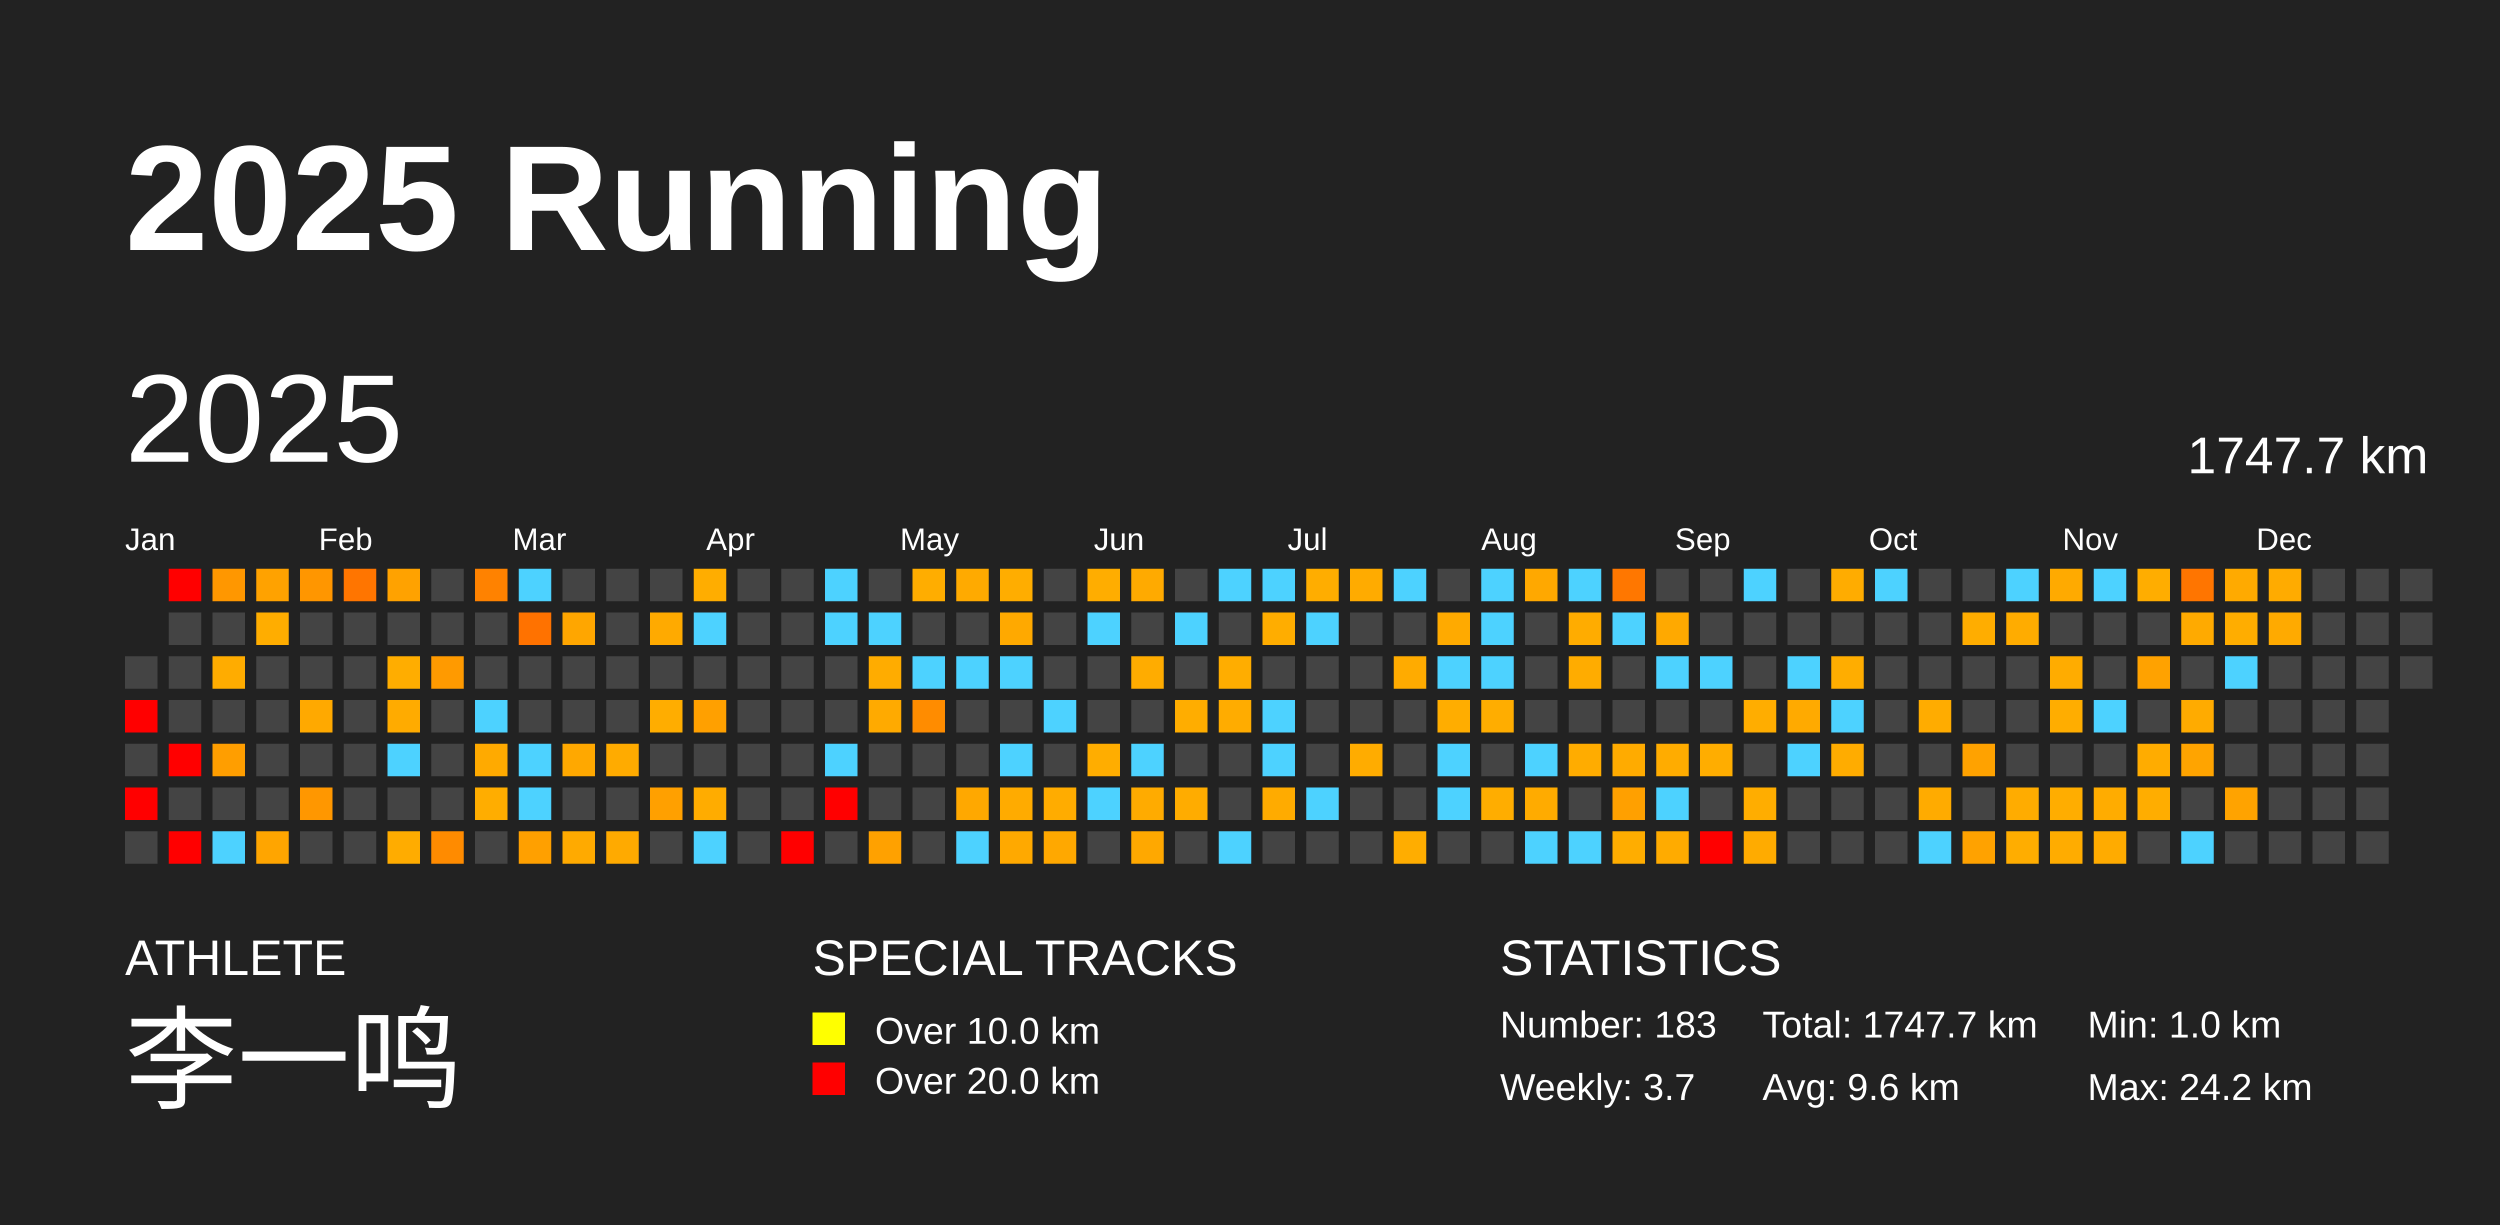
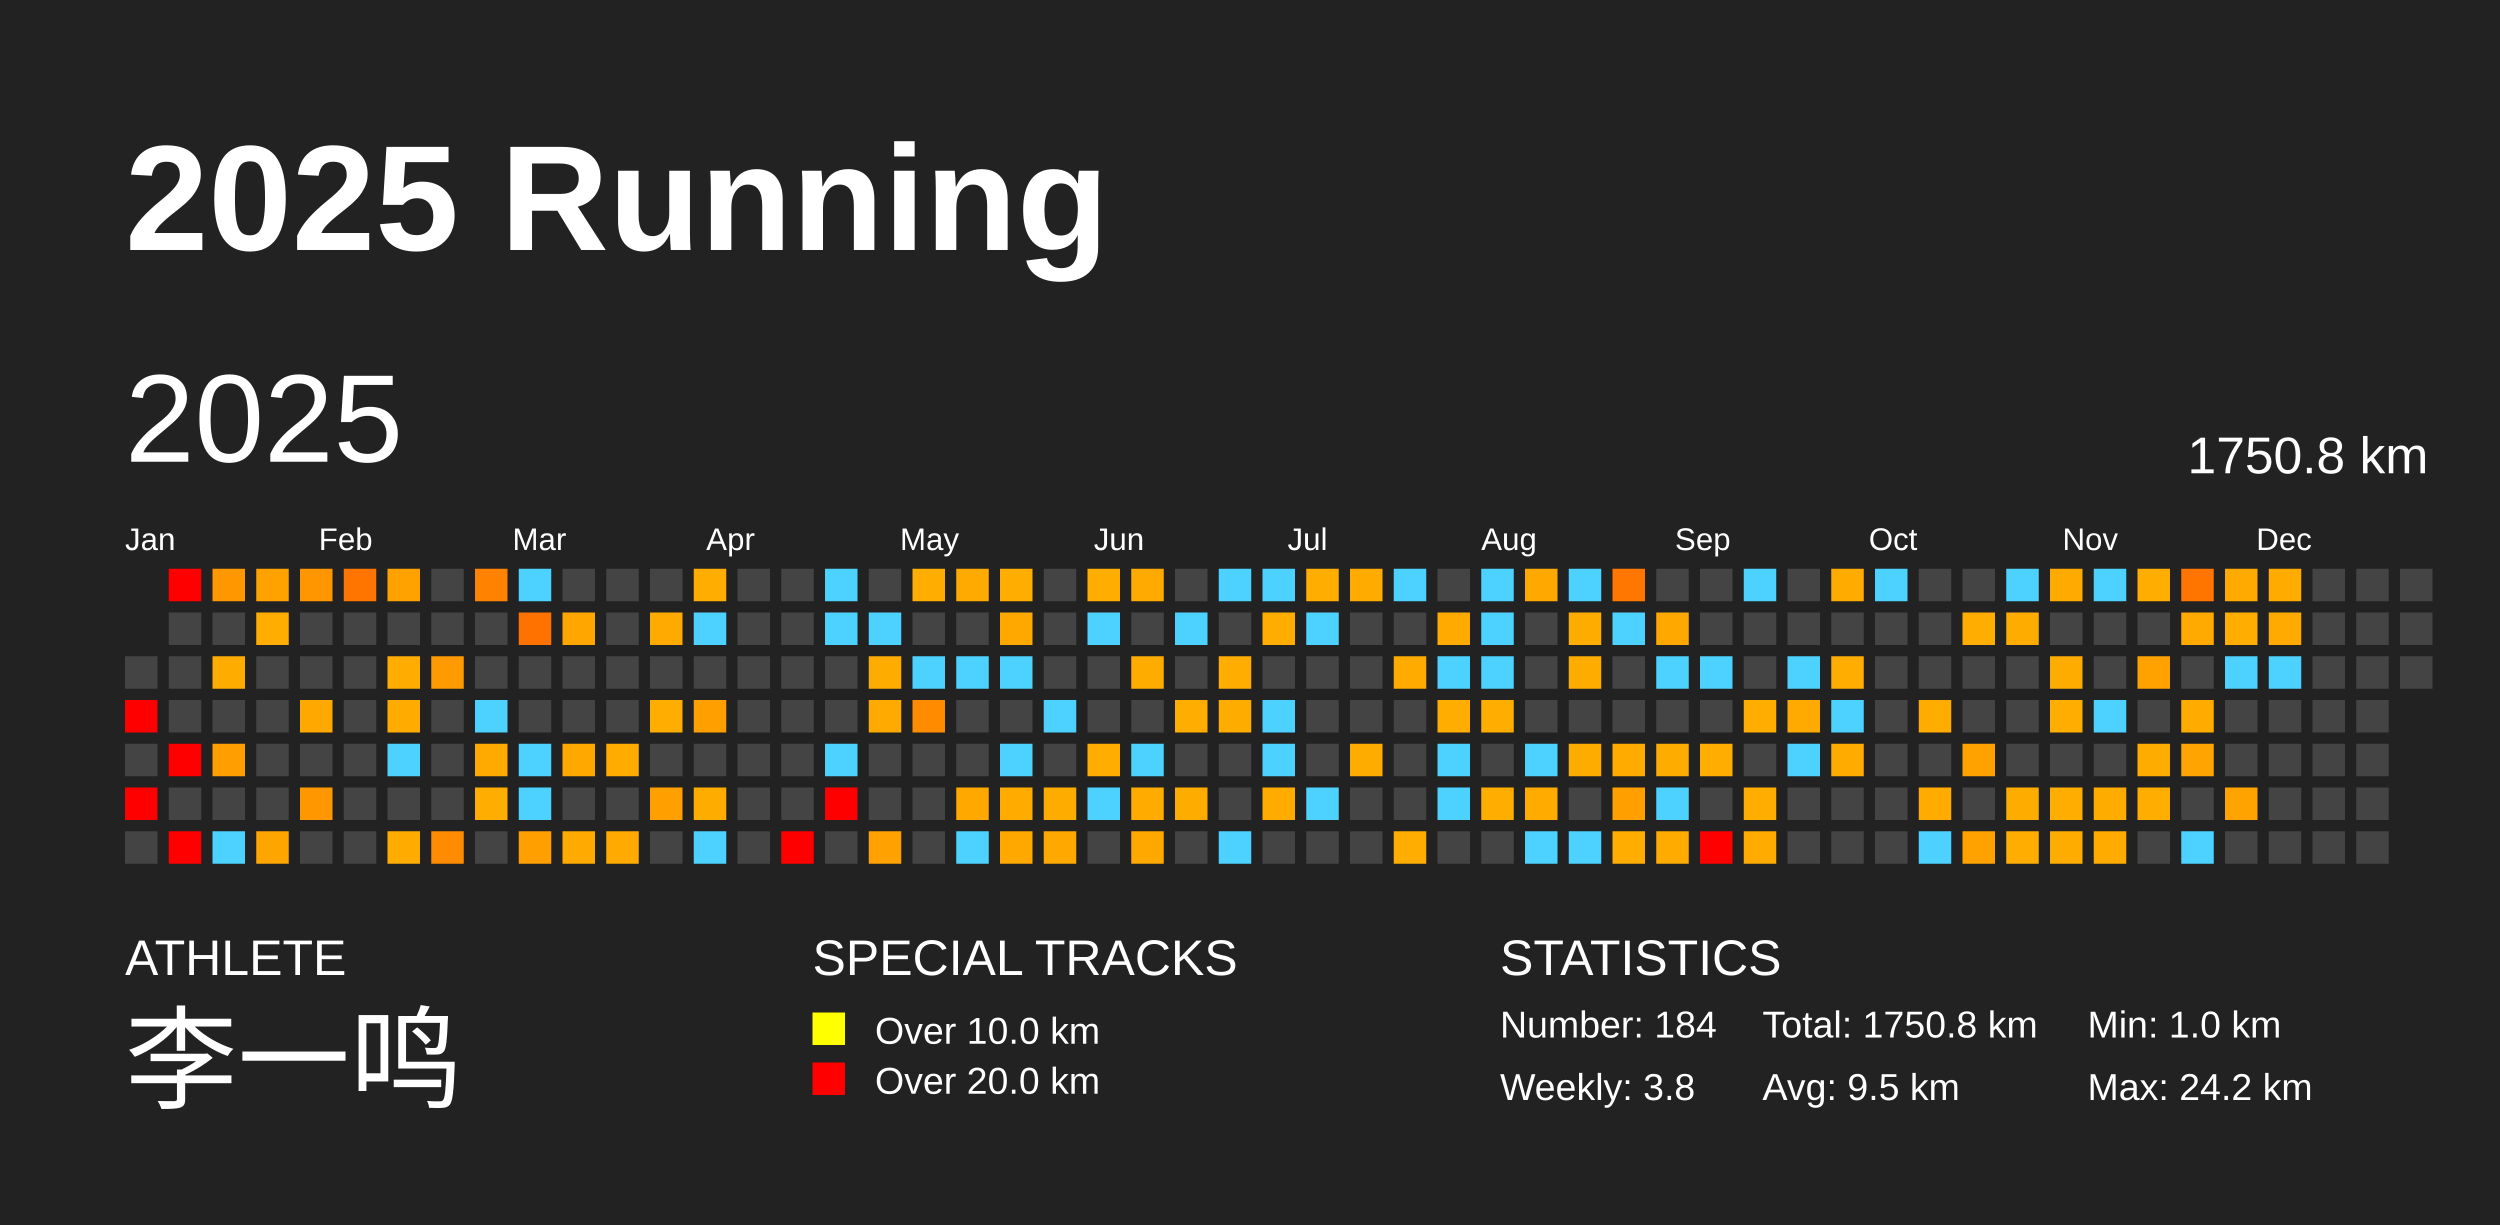
<svg xmlns="http://www.w3.org/2000/svg" baseProfile="full" height="98mm" version="1.1" viewBox="0,0,200,98" width="200mm">
  <defs />
  <rect fill="#222222" height="98" width="200" x="0" y="0" />
  <text fill="#FFFFFF" style="font-size:12px; font-family:Arial; font-weight:bold;" x="10" y="20">2025 Running</text>
  <text fill="#FFFFFF" style="font-size:4px; font-family:Arial" x="10" y="78">ATHLETE</text>
  <text fill="#FFFFFF" style="font-size:9px; font-family:Arial" x="10" y="88">李一鸣</text>
  <text fill="#FFFFFF" style="font-size:4px; font-family:Arial" x="65" y="78">SPECIAL TRACKS</text>
  <rect fill="yellow" height="2.6" width="2.6" x="65" y="81" />
  <text fill="#FFFFFF" style="font-size:3px; font-family:Arial" x="70" y="83.5">Over 10.0 km</text>
  <rect fill="red" height="2.6" width="2.6" x="65" y="85" />
  <text fill="#FFFFFF" style="font-size:3px; font-family:Arial" x="70" y="87.5">Over 20.0 km</text>
  <text fill="#FFFFFF" style="font-size:4px; font-family:Arial" x="120" y="78">STATISTICS</text>
-   <text fill="#FFFFFF" style="font-size:3px; font-family:Arial" x="120" y="83">Number: 183</text>
-   <text fill="#FFFFFF" style="font-size:3px; font-family:Arial" x="120" y="88">Weekly: 3.7</text>
-   <text fill="#FFFFFF" style="font-size:3px; font-family:Arial" x="141" y="83">Total: 1747.7 km</text>
-   <text fill="#FFFFFF" style="font-size:3px; font-family:Arial" x="141" y="88">Avg: 9.6 km</text>
+   <text fill="#FFFFFF" style="font-size:3px; font-family:Arial" x="120" y="83">Number: 184</text>
+   <text fill="#FFFFFF" style="font-size:3px; font-family:Arial" x="120" y="88">Weekly: 3.8</text>
+   <text fill="#FFFFFF" style="font-size:3px; font-family:Arial" x="141" y="83">Total: 1750.8 km</text>
+   <text fill="#FFFFFF" style="font-size:3px; font-family:Arial" x="141" y="88">Avg: 9.5 km</text>
  <text fill="#FFFFFF" style="font-size:3px; font-family:Arial" x="167" y="83">Min: 1.0 km</text>
  <text fill="#FFFFFF" style="font-size:3px; font-family:Arial" x="167" y="88">Max: 24.2 km</text>
  <text dominant-baseline="hanging" fill="#FFFFFF" style="font-size:10.0px; font-family:Arial;" x="10" y="30">2025</text>
-   <text dominant-baseline="hanging" fill="#FFFFFF" style="font-size:4.125px; font-family:Arial;" x="175" y="35">1747.7 km</text>
+   <text dominant-baseline="hanging" fill="#FFFFFF" style="font-size:4.125px; font-family:Arial;" x="175" y="35">1750.8 km</text>
  <text fill="#FFFFFF" style="font-size:2.5px; font-family:Arial" x="10.0" y="44">Jan</text>
  <text fill="#FFFFFF" style="font-size:2.5px; font-family:Arial" x="25.5" y="44">Feb</text>
  <text fill="#FFFFFF" style="font-size:2.5px; font-family:Arial" x="41.0" y="44">Mar</text>
  <text fill="#FFFFFF" style="font-size:2.5px; font-family:Arial" x="56.5" y="44">Apr</text>
  <text fill="#FFFFFF" style="font-size:2.5px; font-family:Arial" x="72.0" y="44">May</text>
  <text fill="#FFFFFF" style="font-size:2.5px; font-family:Arial" x="87.5" y="44">Jun</text>
  <text fill="#FFFFFF" style="font-size:2.5px; font-family:Arial" x="103.0" y="44">Jul</text>
  <text fill="#FFFFFF" style="font-size:2.5px; font-family:Arial" x="118.5" y="44">Aug</text>
  <text fill="#FFFFFF" style="font-size:2.5px; font-family:Arial" x="134.0" y="44">Sep</text>
  <text fill="#FFFFFF" style="font-size:2.5px; font-family:Arial" x="149.5" y="44">Oct</text>
  <text fill="#FFFFFF" style="font-size:2.5px; font-family:Arial" x="165.0" y="44">Nov</text>
  <text fill="#FFFFFF" style="font-size:2.5px; font-family:Arial" x="180.5" y="44">Dec</text>
  <rect fill="#444444" height="2.6" width="2.6" x="10.0" y="52.5" />
  <rect fill="red" height="2.6" width="2.6" x="10.0" y="56.0" />
  <rect fill="#444444" height="2.6" width="2.6" x="10.0" y="59.5" />
  <rect fill="red" height="2.6" width="2.6" x="10.0" y="63.0" />
  <rect fill="#444444" height="2.6" width="2.6" x="10.0" y="66.5" />
  <rect fill="red" height="2.6" width="2.6" x="13.5" y="45.5" />
  <rect fill="#444444" height="2.6" width="2.6" x="13.5" y="49.0" />
  <rect fill="#444444" height="2.6" width="2.6" x="13.5" y="52.5" />
  <rect fill="#444444" height="2.6" width="2.6" x="13.5" y="56.0" />
  <rect fill="red" height="2.6" width="2.6" x="13.5" y="59.5" />
  <rect fill="#444444" height="2.6" width="2.6" x="13.5" y="63.0" />
  <rect fill="red" height="2.6" width="2.6" x="13.5" y="66.5" />
  <rect fill="#ff9700" height="2.6" width="2.6" x="17.0" y="45.5" />
  <rect fill="#444444" height="2.6" width="2.6" x="17.0" y="49.0" />
  <rect fill="#ffac00" height="2.6" width="2.6" x="17.0" y="52.5" />
  <rect fill="#444444" height="2.6" width="2.6" x="17.0" y="56.0" />
  <rect fill="#ff9e00" height="2.6" width="2.6" x="17.0" y="59.5" />
  <rect fill="#444444" height="2.6" width="2.6" x="17.0" y="63.0" />
  <rect fill="#4dd2ff" height="2.6" width="2.6" x="17.0" y="66.5" />
  <rect fill="#ffa200" height="2.6" width="2.6" x="20.5" y="45.5" />
  <rect fill="#ffad00" height="2.6" width="2.6" x="20.5" y="49.0" />
  <rect fill="#444444" height="2.6" width="2.6" x="20.5" y="52.5" />
  <rect fill="#444444" height="2.6" width="2.6" x="20.5" y="56.0" />
  <rect fill="#444444" height="2.6" width="2.6" x="20.5" y="59.5" />
  <rect fill="#444444" height="2.6" width="2.6" x="20.5" y="63.0" />
  <rect fill="#ffa500" height="2.6" width="2.6" x="20.5" y="66.5" />
  <rect fill="#ff9600" height="2.6" width="2.6" x="24.0" y="45.5" />
  <rect fill="#444444" height="2.6" width="2.6" x="24.0" y="49.0" />
  <rect fill="#444444" height="2.6" width="2.6" x="24.0" y="52.5" />
  <rect fill="#ffa900" height="2.6" width="2.6" x="24.0" y="56.0" />
  <rect fill="#444444" height="2.6" width="2.6" x="24.0" y="59.5" />
  <rect fill="#ff9700" height="2.6" width="2.6" x="24.0" y="63.0" />
  <rect fill="#444444" height="2.6" width="2.6" x="24.0" y="66.5" />
  <rect fill="#ff7500" height="2.6" width="2.6" x="27.5" y="45.5" />
  <rect fill="#444444" height="2.6" width="2.6" x="27.5" y="49.0" />
  <rect fill="#444444" height="2.6" width="2.6" x="27.5" y="52.5" />
  <rect fill="#444444" height="2.6" width="2.6" x="27.5" y="56.0" />
  <rect fill="#444444" height="2.6" width="2.6" x="27.5" y="59.5" />
  <rect fill="#444444" height="2.6" width="2.6" x="27.5" y="63.0" />
  <rect fill="#444444" height="2.6" width="2.6" x="27.5" y="66.5" />
  <rect fill="#ffa200" height="2.6" width="2.6" x="31.0" y="45.5" />
  <rect fill="#444444" height="2.6" width="2.6" x="31.0" y="49.0" />
  <rect fill="#ffad00" height="2.6" width="2.6" x="31.0" y="52.5" />
  <rect fill="#ffab00" height="2.6" width="2.6" x="31.0" y="56.0" />
  <rect fill="#4dd2ff" height="2.6" width="2.6" x="31.0" y="59.5" />
  <rect fill="#444444" height="2.6" width="2.6" x="31.0" y="63.0" />
  <rect fill="#ffac00" height="2.6" width="2.6" x="31.0" y="66.5" />
  <rect fill="#444444" height="2.6" width="2.6" x="34.5" y="45.5" />
  <rect fill="#444444" height="2.6" width="2.6" x="34.5" y="49.0" />
  <rect fill="#ff9a00" height="2.6" width="2.6" x="34.5" y="52.5" />
  <rect fill="#444444" height="2.6" width="2.6" x="34.5" y="56.0" />
  <rect fill="#444444" height="2.6" width="2.6" x="34.5" y="59.5" />
  <rect fill="#444444" height="2.6" width="2.6" x="34.5" y="63.0" />
  <rect fill="#ff8b00" height="2.6" width="2.6" x="34.5" y="66.5" />
  <rect fill="#ff8200" height="2.6" width="2.6" x="38.0" y="45.5" />
  <rect fill="#444444" height="2.6" width="2.6" x="38.0" y="49.0" />
  <rect fill="#444444" height="2.6" width="2.6" x="38.0" y="52.5" />
  <rect fill="#4dd2ff" height="2.6" width="2.6" x="38.0" y="56.0" />
  <rect fill="#ffaa00" height="2.6" width="2.6" x="38.0" y="59.5" />
  <rect fill="#ffad00" height="2.6" width="2.6" x="38.0" y="63.0" />
  <rect fill="#444444" height="2.6" width="2.6" x="38.0" y="66.5" />
  <rect fill="#4dd2ff" height="2.6" width="2.6" x="41.5" y="45.5" />
  <rect fill="#ff7200" height="2.6" width="2.6" x="41.5" y="49.0" />
  <rect fill="#444444" height="2.6" width="2.6" x="41.5" y="52.5" />
  <rect fill="#444444" height="2.6" width="2.6" x="41.5" y="56.0" />
  <rect fill="#4dd2ff" height="2.6" width="2.6" x="41.5" y="59.5" />
  <rect fill="#4dd2ff" height="2.6" width="2.6" x="41.5" y="63.0" />
  <rect fill="#ffa000" height="2.6" width="2.6" x="41.5" y="66.5" />
  <rect fill="#444444" height="2.6" width="2.6" x="45.0" y="45.5" />
  <rect fill="#ffa600" height="2.6" width="2.6" x="45.0" y="49.0" />
  <rect fill="#444444" height="2.6" width="2.6" x="45.0" y="52.5" />
  <rect fill="#444444" height="2.6" width="2.6" x="45.0" y="56.0" />
  <rect fill="#ffa800" height="2.6" width="2.6" x="45.0" y="59.5" />
  <rect fill="#444444" height="2.6" width="2.6" x="45.0" y="63.0" />
  <rect fill="#ffaa00" height="2.6" width="2.6" x="45.0" y="66.5" />
  <rect fill="#444444" height="2.6" width="2.6" x="48.5" y="45.5" />
  <rect fill="#444444" height="2.6" width="2.6" x="48.5" y="49.0" />
  <rect fill="#444444" height="2.6" width="2.6" x="48.5" y="52.5" />
  <rect fill="#444444" height="2.6" width="2.6" x="48.5" y="56.0" />
  <rect fill="#ffab00" height="2.6" width="2.6" x="48.5" y="59.5" />
  <rect fill="#444444" height="2.6" width="2.6" x="48.5" y="63.0" />
  <rect fill="#ffaa00" height="2.6" width="2.6" x="48.5" y="66.5" />
  <rect fill="#444444" height="2.6" width="2.6" x="52.0" y="45.5" />
  <rect fill="#ffaa00" height="2.6" width="2.6" x="52.0" y="49.0" />
  <rect fill="#444444" height="2.6" width="2.6" x="52.0" y="52.5" />
  <rect fill="#ffad00" height="2.6" width="2.6" x="52.0" y="56.0" />
  <rect fill="#444444" height="2.6" width="2.6" x="52.0" y="59.5" />
  <rect fill="#ffa000" height="2.6" width="2.6" x="52.0" y="63.0" />
  <rect fill="#444444" height="2.6" width="2.6" x="52.0" y="66.5" />
  <rect fill="#ffad00" height="2.6" width="2.6" x="55.5" y="45.5" />
  <rect fill="#4dd2ff" height="2.6" width="2.6" x="55.5" y="49.0" />
  <rect fill="#444444" height="2.6" width="2.6" x="55.5" y="52.5" />
  <rect fill="#ffa000" height="2.6" width="2.6" x="55.5" y="56.0" />
  <rect fill="#444444" height="2.6" width="2.6" x="55.5" y="59.5" />
  <rect fill="#ffac00" height="2.6" width="2.6" x="55.5" y="63.0" />
  <rect fill="#4dd2ff" height="2.6" width="2.6" x="55.5" y="66.5" />
  <rect fill="#444444" height="2.6" width="2.6" x="59.0" y="45.5" />
  <rect fill="#444444" height="2.6" width="2.6" x="59.0" y="49.0" />
  <rect fill="#444444" height="2.6" width="2.6" x="59.0" y="52.5" />
  <rect fill="#444444" height="2.6" width="2.6" x="59.0" y="56.0" />
  <rect fill="#444444" height="2.6" width="2.6" x="59.0" y="59.5" />
  <rect fill="#444444" height="2.6" width="2.6" x="59.0" y="63.0" />
  <rect fill="#444444" height="2.6" width="2.6" x="59.0" y="66.5" />
  <rect fill="#444444" height="2.6" width="2.6" x="62.5" y="45.5" />
  <rect fill="#444444" height="2.6" width="2.6" x="62.5" y="49.0" />
  <rect fill="#444444" height="2.6" width="2.6" x="62.5" y="52.5" />
  <rect fill="#444444" height="2.6" width="2.6" x="62.5" y="56.0" />
  <rect fill="#444444" height="2.6" width="2.6" x="62.5" y="59.5" />
  <rect fill="#444444" height="2.6" width="2.6" x="62.5" y="63.0" />
  <rect fill="red" height="2.6" width="2.6" x="62.5" y="66.5" />
  <rect fill="#4dd2ff" height="2.6" width="2.6" x="66.0" y="45.5" />
  <rect fill="#4dd2ff" height="2.6" width="2.6" x="66.0" y="49.0" />
  <rect fill="#444444" height="2.6" width="2.6" x="66.0" y="52.5" />
  <rect fill="#444444" height="2.6" width="2.6" x="66.0" y="56.0" />
  <rect fill="#4dd2ff" height="2.6" width="2.6" x="66.0" y="59.5" />
  <rect fill="red" height="2.6" width="2.6" x="66.0" y="63.0" />
  <rect fill="#444444" height="2.6" width="2.6" x="66.0" y="66.5" />
  <rect fill="#444444" height="2.6" width="2.6" x="69.5" y="45.5" />
  <rect fill="#4dd2ff" height="2.6" width="2.6" x="69.5" y="49.0" />
  <rect fill="#ffac00" height="2.6" width="2.6" x="69.5" y="52.5" />
  <rect fill="#ffaa00" height="2.6" width="2.6" x="69.5" y="56.0" />
  <rect fill="#444444" height="2.6" width="2.6" x="69.5" y="59.5" />
  <rect fill="#444444" height="2.6" width="2.6" x="69.5" y="63.0" />
  <rect fill="#ffa100" height="2.6" width="2.6" x="69.5" y="66.5" />
  <rect fill="#ffad00" height="2.6" width="2.6" x="73.0" y="45.5" />
  <rect fill="#444444" height="2.6" width="2.6" x="73.0" y="49.0" />
  <rect fill="#4dd2ff" height="2.6" width="2.6" x="73.0" y="52.5" />
  <rect fill="#ff8c00" height="2.6" width="2.6" x="73.0" y="56.0" />
  <rect fill="#444444" height="2.6" width="2.6" x="73.0" y="59.5" />
  <rect fill="#444444" height="2.6" width="2.6" x="73.0" y="63.0" />
  <rect fill="#444444" height="2.6" width="2.6" x="73.0" y="66.5" />
  <rect fill="#ffaa00" height="2.6" width="2.6" x="76.5" y="45.5" />
  <rect fill="#444444" height="2.6" width="2.6" x="76.5" y="49.0" />
  <rect fill="#4dd2ff" height="2.6" width="2.6" x="76.5" y="52.5" />
  <rect fill="#444444" height="2.6" width="2.6" x="76.5" y="56.0" />
  <rect fill="#444444" height="2.6" width="2.6" x="76.5" y="59.5" />
  <rect fill="#ffa800" height="2.6" width="2.6" x="76.5" y="63.0" />
  <rect fill="#4dd2ff" height="2.6" width="2.6" x="76.5" y="66.5" />
  <rect fill="#ffad00" height="2.6" width="2.6" x="80.0" y="45.5" />
  <rect fill="#ffa900" height="2.6" width="2.6" x="80.0" y="49.0" />
  <rect fill="#4dd2ff" height="2.6" width="2.6" x="80.0" y="52.5" />
  <rect fill="#444444" height="2.6" width="2.6" x="80.0" y="56.0" />
  <rect fill="#4dd2ff" height="2.6" width="2.6" x="80.0" y="59.5" />
  <rect fill="#ffab00" height="2.6" width="2.6" x="80.0" y="63.0" />
  <rect fill="#ffa900" height="2.6" width="2.6" x="80.0" y="66.5" />
  <rect fill="#444444" height="2.6" width="2.6" x="83.5" y="45.5" />
  <rect fill="#444444" height="2.6" width="2.6" x="83.5" y="49.0" />
  <rect fill="#444444" height="2.6" width="2.6" x="83.5" y="52.5" />
  <rect fill="#4dd2ff" height="2.6" width="2.6" x="83.5" y="56.0" />
  <rect fill="#444444" height="2.6" width="2.6" x="83.5" y="59.5" />
  <rect fill="#ffac00" height="2.6" width="2.6" x="83.5" y="63.0" />
  <rect fill="#ffa800" height="2.6" width="2.6" x="83.5" y="66.5" />
  <rect fill="#ffad00" height="2.6" width="2.6" x="87.0" y="45.5" />
  <rect fill="#4dd2ff" height="2.6" width="2.6" x="87.0" y="49.0" />
  <rect fill="#444444" height="2.6" width="2.6" x="87.0" y="52.5" />
  <rect fill="#444444" height="2.6" width="2.6" x="87.0" y="56.0" />
  <rect fill="#ffad00" height="2.6" width="2.6" x="87.0" y="59.5" />
  <rect fill="#4dd2ff" height="2.6" width="2.6" x="87.0" y="63.0" />
  <rect fill="#444444" height="2.6" width="2.6" x="87.0" y="66.5" />
  <rect fill="#ffaa00" height="2.6" width="2.6" x="90.5" y="45.5" />
  <rect fill="#444444" height="2.6" width="2.6" x="90.5" y="49.0" />
  <rect fill="#ffac00" height="2.6" width="2.6" x="90.5" y="52.5" />
  <rect fill="#444444" height="2.6" width="2.6" x="90.5" y="56.0" />
  <rect fill="#4dd2ff" height="2.6" width="2.6" x="90.5" y="59.5" />
  <rect fill="#ffab00" height="2.6" width="2.6" x="90.5" y="63.0" />
  <rect fill="#ffa800" height="2.6" width="2.6" x="90.5" y="66.5" />
  <rect fill="#444444" height="2.6" width="2.6" x="94.0" y="45.5" />
  <rect fill="#4dd2ff" height="2.6" width="2.6" x="94.0" y="49.0" />
  <rect fill="#444444" height="2.6" width="2.6" x="94.0" y="52.5" />
  <rect fill="#ffad00" height="2.6" width="2.6" x="94.0" y="56.0" />
  <rect fill="#444444" height="2.6" width="2.6" x="94.0" y="59.5" />
  <rect fill="#ffac00" height="2.6" width="2.6" x="94.0" y="63.0" />
  <rect fill="#444444" height="2.6" width="2.6" x="94.0" y="66.5" />
  <rect fill="#4dd2ff" height="2.6" width="2.6" x="97.5" y="45.5" />
  <rect fill="#444444" height="2.6" width="2.6" x="97.5" y="49.0" />
  <rect fill="#ffad00" height="2.6" width="2.6" x="97.5" y="52.5" />
  <rect fill="#ffac00" height="2.6" width="2.6" x="97.5" y="56.0" />
  <rect fill="#444444" height="2.6" width="2.6" x="97.5" y="59.5" />
  <rect fill="#444444" height="2.6" width="2.6" x="97.5" y="63.0" />
  <rect fill="#4dd2ff" height="2.6" width="2.6" x="97.5" y="66.5" />
  <rect fill="#4dd2ff" height="2.6" width="2.6" x="101.0" y="45.5" />
  <rect fill="#ffad00" height="2.6" width="2.6" x="101.0" y="49.0" />
  <rect fill="#444444" height="2.6" width="2.6" x="101.0" y="52.5" />
  <rect fill="#4dd2ff" height="2.6" width="2.6" x="101.0" y="56.0" />
  <rect fill="#4dd2ff" height="2.6" width="2.6" x="101.0" y="59.5" />
  <rect fill="#ffab00" height="2.6" width="2.6" x="101.0" y="63.0" />
  <rect fill="#444444" height="2.6" width="2.6" x="101.0" y="66.5" />
  <rect fill="#ffad00" height="2.6" width="2.6" x="104.5" y="45.5" />
  <rect fill="#4dd2ff" height="2.6" width="2.6" x="104.5" y="49.0" />
  <rect fill="#444444" height="2.6" width="2.6" x="104.5" y="52.5" />
  <rect fill="#444444" height="2.6" width="2.6" x="104.5" y="56.0" />
  <rect fill="#444444" height="2.6" width="2.6" x="104.5" y="59.5" />
  <rect fill="#4dd2ff" height="2.6" width="2.6" x="104.5" y="63.0" />
  <rect fill="#444444" height="2.6" width="2.6" x="104.5" y="66.5" />
  <rect fill="#ffab00" height="2.6" width="2.6" x="108.0" y="45.5" />
  <rect fill="#444444" height="2.6" width="2.6" x="108.0" y="49.0" />
  <rect fill="#444444" height="2.6" width="2.6" x="108.0" y="52.5" />
  <rect fill="#444444" height="2.6" width="2.6" x="108.0" y="56.0" />
  <rect fill="#ffac00" height="2.6" width="2.6" x="108.0" y="59.5" />
  <rect fill="#444444" height="2.6" width="2.6" x="108.0" y="63.0" />
  <rect fill="#444444" height="2.6" width="2.6" x="108.0" y="66.5" />
  <rect fill="#4dd2ff" height="2.6" width="2.6" x="111.5" y="45.5" />
  <rect fill="#444444" height="2.6" width="2.6" x="111.5" y="49.0" />
  <rect fill="#ffab00" height="2.6" width="2.6" x="111.5" y="52.5" />
  <rect fill="#444444" height="2.6" width="2.6" x="111.5" y="56.0" />
  <rect fill="#444444" height="2.6" width="2.6" x="111.5" y="59.5" />
  <rect fill="#444444" height="2.6" width="2.6" x="111.5" y="63.0" />
  <rect fill="#ffad00" height="2.6" width="2.6" x="111.5" y="66.5" />
  <rect fill="#444444" height="2.6" width="2.6" x="115.0" y="45.5" />
  <rect fill="#ffaa00" height="2.6" width="2.6" x="115.0" y="49.0" />
  <rect fill="#4dd2ff" height="2.6" width="2.6" x="115.0" y="52.5" />
  <rect fill="#ffad00" height="2.6" width="2.6" x="115.0" y="56.0" />
  <rect fill="#4dd2ff" height="2.6" width="2.6" x="115.0" y="59.5" />
  <rect fill="#4dd2ff" height="2.6" width="2.6" x="115.0" y="63.0" />
  <rect fill="#444444" height="2.6" width="2.6" x="115.0" y="66.5" />
  <rect fill="#4dd2ff" height="2.6" width="2.6" x="118.5" y="45.5" />
  <rect fill="#4dd2ff" height="2.6" width="2.6" x="118.5" y="49.0" />
  <rect fill="#4dd2ff" height="2.6" width="2.6" x="118.5" y="52.5" />
  <rect fill="#ffad00" height="2.6" width="2.6" x="118.5" y="56.0" />
  <rect fill="#444444" height="2.6" width="2.6" x="118.5" y="59.5" />
  <rect fill="#ffad00" height="2.6" width="2.6" x="118.5" y="63.0" />
  <rect fill="#444444" height="2.6" width="2.6" x="118.5" y="66.5" />
  <rect fill="#ffa800" height="2.6" width="2.6" x="122.0" y="45.5" />
  <rect fill="#444444" height="2.6" width="2.6" x="122.0" y="49.0" />
  <rect fill="#444444" height="2.6" width="2.6" x="122.0" y="52.5" />
  <rect fill="#444444" height="2.6" width="2.6" x="122.0" y="56.0" />
  <rect fill="#4dd2ff" height="2.6" width="2.6" x="122.0" y="59.5" />
  <rect fill="#ffab00" height="2.6" width="2.6" x="122.0" y="63.0" />
  <rect fill="#4dd2ff" height="2.6" width="2.6" x="122.0" y="66.5" />
  <rect fill="#4dd2ff" height="2.6" width="2.6" x="125.5" y="45.5" />
  <rect fill="#ffac00" height="2.6" width="2.6" x="125.5" y="49.0" />
  <rect fill="#ffac00" height="2.6" width="2.6" x="125.5" y="52.5" />
  <rect fill="#444444" height="2.6" width="2.6" x="125.5" y="56.0" />
  <rect fill="#ffac00" height="2.6" width="2.6" x="125.5" y="59.5" />
  <rect fill="#444444" height="2.6" width="2.6" x="125.5" y="63.0" />
  <rect fill="#4dd2ff" height="2.6" width="2.6" x="125.5" y="66.5" />
  <rect fill="#ff7700" height="2.6" width="2.6" x="129.0" y="45.5" />
  <rect fill="#4dd2ff" height="2.6" width="2.6" x="129.0" y="49.0" />
  <rect fill="#444444" height="2.6" width="2.6" x="129.0" y="52.5" />
  <rect fill="#444444" height="2.6" width="2.6" x="129.0" y="56.0" />
  <rect fill="#ffab00" height="2.6" width="2.6" x="129.0" y="59.5" />
  <rect fill="#ffa000" height="2.6" width="2.6" x="129.0" y="63.0" />
  <rect fill="#ffad00" height="2.6" width="2.6" x="129.0" y="66.5" />
  <rect fill="#444444" height="2.6" width="2.6" x="132.5" y="45.5" />
  <rect fill="#ffa900" height="2.6" width="2.6" x="132.5" y="49.0" />
  <rect fill="#4dd2ff" height="2.6" width="2.6" x="132.5" y="52.5" />
  <rect fill="#444444" height="2.6" width="2.6" x="132.5" y="56.0" />
  <rect fill="#ffac00" height="2.6" width="2.6" x="132.5" y="59.5" />
  <rect fill="#4dd2ff" height="2.6" width="2.6" x="132.5" y="63.0" />
  <rect fill="#ffab00" height="2.6" width="2.6" x="132.5" y="66.5" />
  <rect fill="#444444" height="2.6" width="2.6" x="136.0" y="45.5" />
  <rect fill="#444444" height="2.6" width="2.6" x="136.0" y="49.0" />
  <rect fill="#4dd2ff" height="2.6" width="2.6" x="136.0" y="52.5" />
  <rect fill="#444444" height="2.6" width="2.6" x="136.0" y="56.0" />
  <rect fill="#ffad00" height="2.6" width="2.6" x="136.0" y="59.5" />
  <rect fill="#444444" height="2.6" width="2.6" x="136.0" y="63.0" />
  <rect fill="red" height="2.6" width="2.6" x="136.0" y="66.5" />
  <rect fill="#4dd2ff" height="2.6" width="2.6" x="139.5" y="45.5" />
  <rect fill="#444444" height="2.6" width="2.6" x="139.5" y="49.0" />
  <rect fill="#444444" height="2.6" width="2.6" x="139.5" y="52.5" />
  <rect fill="#ffad00" height="2.6" width="2.6" x="139.5" y="56.0" />
  <rect fill="#444444" height="2.6" width="2.6" x="139.5" y="59.5" />
  <rect fill="#ffad00" height="2.6" width="2.6" x="139.5" y="63.0" />
  <rect fill="#ffab00" height="2.6" width="2.6" x="139.5" y="66.5" />
  <rect fill="#444444" height="2.6" width="2.6" x="143.0" y="45.5" />
  <rect fill="#444444" height="2.6" width="2.6" x="143.0" y="49.0" />
  <rect fill="#4dd2ff" height="2.6" width="2.6" x="143.0" y="52.5" />
  <rect fill="#ffaa00" height="2.6" width="2.6" x="143.0" y="56.0" />
  <rect fill="#4dd2ff" height="2.6" width="2.6" x="143.0" y="59.5" />
  <rect fill="#444444" height="2.6" width="2.6" x="143.0" y="63.0" />
  <rect fill="#444444" height="2.6" width="2.6" x="143.0" y="66.5" />
  <rect fill="#ffac00" height="2.6" width="2.6" x="146.5" y="45.5" />
  <rect fill="#444444" height="2.6" width="2.6" x="146.5" y="49.0" />
  <rect fill="#ffad00" height="2.6" width="2.6" x="146.5" y="52.5" />
  <rect fill="#4dd2ff" height="2.6" width="2.6" x="146.5" y="56.0" />
  <rect fill="#ffac00" height="2.6" width="2.6" x="146.5" y="59.5" />
  <rect fill="#444444" height="2.6" width="2.6" x="146.5" y="63.0" />
  <rect fill="#444444" height="2.6" width="2.6" x="146.5" y="66.5" />
  <rect fill="#4dd2ff" height="2.6" width="2.6" x="150.0" y="45.5" />
  <rect fill="#444444" height="2.6" width="2.6" x="150.0" y="49.0" />
  <rect fill="#444444" height="2.6" width="2.6" x="150.0" y="52.5" />
  <rect fill="#444444" height="2.6" width="2.6" x="150.0" y="56.0" />
  <rect fill="#444444" height="2.6" width="2.6" x="150.0" y="59.5" />
  <rect fill="#444444" height="2.6" width="2.6" x="150.0" y="63.0" />
  <rect fill="#444444" height="2.6" width="2.6" x="150.0" y="66.5" />
  <rect fill="#444444" height="2.6" width="2.6" x="153.5" y="45.5" />
  <rect fill="#444444" height="2.6" width="2.6" x="153.5" y="49.0" />
  <rect fill="#444444" height="2.6" width="2.6" x="153.5" y="52.5" />
  <rect fill="#ffac00" height="2.6" width="2.6" x="153.5" y="56.0" />
  <rect fill="#444444" height="2.6" width="2.6" x="153.5" y="59.5" />
  <rect fill="#ffab00" height="2.6" width="2.6" x="153.5" y="63.0" />
  <rect fill="#4dd2ff" height="2.6" width="2.6" x="153.5" y="66.5" />
  <rect fill="#444444" height="2.6" width="2.6" x="157.0" y="45.5" />
  <rect fill="#ffad00" height="2.6" width="2.6" x="157.0" y="49.0" />
  <rect fill="#444444" height="2.6" width="2.6" x="157.0" y="52.5" />
  <rect fill="#444444" height="2.6" width="2.6" x="157.0" y="56.0" />
  <rect fill="#ffa200" height="2.6" width="2.6" x="157.0" y="59.5" />
  <rect fill="#444444" height="2.6" width="2.6" x="157.0" y="63.0" />
  <rect fill="#ffa200" height="2.6" width="2.6" x="157.0" y="66.5" />
  <rect fill="#4dd2ff" height="2.6" width="2.6" x="160.5" y="45.5" />
  <rect fill="#ffac00" height="2.6" width="2.6" x="160.5" y="49.0" />
  <rect fill="#444444" height="2.6" width="2.6" x="160.5" y="52.5" />
  <rect fill="#444444" height="2.6" width="2.6" x="160.5" y="56.0" />
  <rect fill="#444444" height="2.6" width="2.6" x="160.5" y="59.5" />
  <rect fill="#ffac00" height="2.6" width="2.6" x="160.5" y="63.0" />
  <rect fill="#ffad00" height="2.6" width="2.6" x="160.5" y="66.5" />
  <rect fill="#ffaa00" height="2.6" width="2.6" x="164.0" y="45.5" />
  <rect fill="#444444" height="2.6" width="2.6" x="164.0" y="49.0" />
  <rect fill="#ffac00" height="2.6" width="2.6" x="164.0" y="52.5" />
  <rect fill="#ffad00" height="2.6" width="2.6" x="164.0" y="56.0" />
  <rect fill="#444444" height="2.6" width="2.6" x="164.0" y="59.5" />
  <rect fill="#ffad00" height="2.6" width="2.6" x="164.0" y="63.0" />
  <rect fill="#ffac00" height="2.6" width="2.6" x="164.0" y="66.5" />
  <rect fill="#4dd2ff" height="2.6" width="2.6" x="167.5" y="45.5" />
  <rect fill="#444444" height="2.6" width="2.6" x="167.5" y="49.0" />
  <rect fill="#444444" height="2.6" width="2.6" x="167.5" y="52.5" />
  <rect fill="#4dd2ff" height="2.6" width="2.6" x="167.5" y="56.0" />
  <rect fill="#444444" height="2.6" width="2.6" x="167.5" y="59.5" />
  <rect fill="#ffac00" height="2.6" width="2.6" x="167.5" y="63.0" />
  <rect fill="#ffab00" height="2.6" width="2.6" x="167.5" y="66.5" />
  <rect fill="#ffad00" height="2.6" width="2.6" x="171.0" y="45.5" />
  <rect fill="#444444" height="2.6" width="2.6" x="171.0" y="49.0" />
  <rect fill="#ffa200" height="2.6" width="2.6" x="171.0" y="52.5" />
  <rect fill="#444444" height="2.6" width="2.6" x="171.0" y="56.0" />
  <rect fill="#ffac00" height="2.6" width="2.6" x="171.0" y="59.5" />
  <rect fill="#ffad00" height="2.6" width="2.6" x="171.0" y="63.0" />
  <rect fill="#444444" height="2.6" width="2.6" x="171.0" y="66.5" />
  <rect fill="#ff7500" height="2.6" width="2.6" x="174.5" y="45.5" />
  <rect fill="#ffaa00" height="2.6" width="2.6" x="174.5" y="49.0" />
  <rect fill="#444444" height="2.6" width="2.6" x="174.5" y="52.5" />
  <rect fill="#ffab00" height="2.6" width="2.6" x="174.5" y="56.0" />
  <rect fill="#ffa400" height="2.6" width="2.6" x="174.5" y="59.5" />
  <rect fill="#444444" height="2.6" width="2.6" x="174.5" y="63.0" />
  <rect fill="#4dd2ff" height="2.6" width="2.6" x="174.5" y="66.5" />
  <rect fill="#ffaa00" height="2.6" width="2.6" x="178.0" y="45.5" />
  <rect fill="#ffad00" height="2.6" width="2.6" x="178.0" y="49.0" />
  <rect fill="#4dd2ff" height="2.6" width="2.6" x="178.0" y="52.5" />
  <rect fill="#444444" height="2.6" width="2.6" x="178.0" y="56.0" />
  <rect fill="#444444" height="2.6" width="2.6" x="178.0" y="59.5" />
  <rect fill="#ffa300" height="2.6" width="2.6" x="178.0" y="63.0" />
  <rect fill="#444444" height="2.6" width="2.6" x="178.0" y="66.5" />
  <rect fill="#ffab00" height="2.6" width="2.6" x="181.5" y="45.5" />
  <rect fill="#ffaa00" height="2.6" width="2.6" x="181.5" y="49.0" />
-   <rect fill="#444444" height="2.6" width="2.6" x="181.5" y="52.5" />
+   <rect fill="#4dd2ff" height="2.6" width="2.6" x="181.5" y="52.5" />
  <rect fill="#444444" height="2.6" width="2.6" x="181.5" y="56.0" />
  <rect fill="#444444" height="2.6" width="2.6" x="181.5" y="59.5" />
  <rect fill="#444444" height="2.6" width="2.6" x="181.5" y="63.0" />
  <rect fill="#444444" height="2.6" width="2.6" x="181.5" y="66.5" />
  <rect fill="#444444" height="2.6" width="2.6" x="185.0" y="45.5" />
  <rect fill="#444444" height="2.6" width="2.6" x="185.0" y="49.0" />
  <rect fill="#444444" height="2.6" width="2.6" x="185.0" y="52.5" />
  <rect fill="#444444" height="2.6" width="2.6" x="185.0" y="56.0" />
  <rect fill="#444444" height="2.6" width="2.6" x="185.0" y="59.5" />
  <rect fill="#444444" height="2.6" width="2.6" x="185.0" y="63.0" />
  <rect fill="#444444" height="2.6" width="2.6" x="185.0" y="66.5" />
  <rect fill="#444444" height="2.6" width="2.6" x="188.5" y="45.5" />
  <rect fill="#444444" height="2.6" width="2.6" x="188.5" y="49.0" />
  <rect fill="#444444" height="2.6" width="2.6" x="188.5" y="52.5" />
  <rect fill="#444444" height="2.6" width="2.6" x="188.5" y="56.0" />
  <rect fill="#444444" height="2.6" width="2.6" x="188.5" y="59.5" />
  <rect fill="#444444" height="2.6" width="2.6" x="188.5" y="63.0" />
  <rect fill="#444444" height="2.6" width="2.6" x="188.5" y="66.5" />
  <rect fill="#444444" height="2.6" width="2.6" x="192.0" y="45.5" />
  <rect fill="#444444" height="2.6" width="2.6" x="192.0" y="49.0" />
  <rect fill="#444444" height="2.6" width="2.6" x="192.0" y="52.5" />
</svg>
